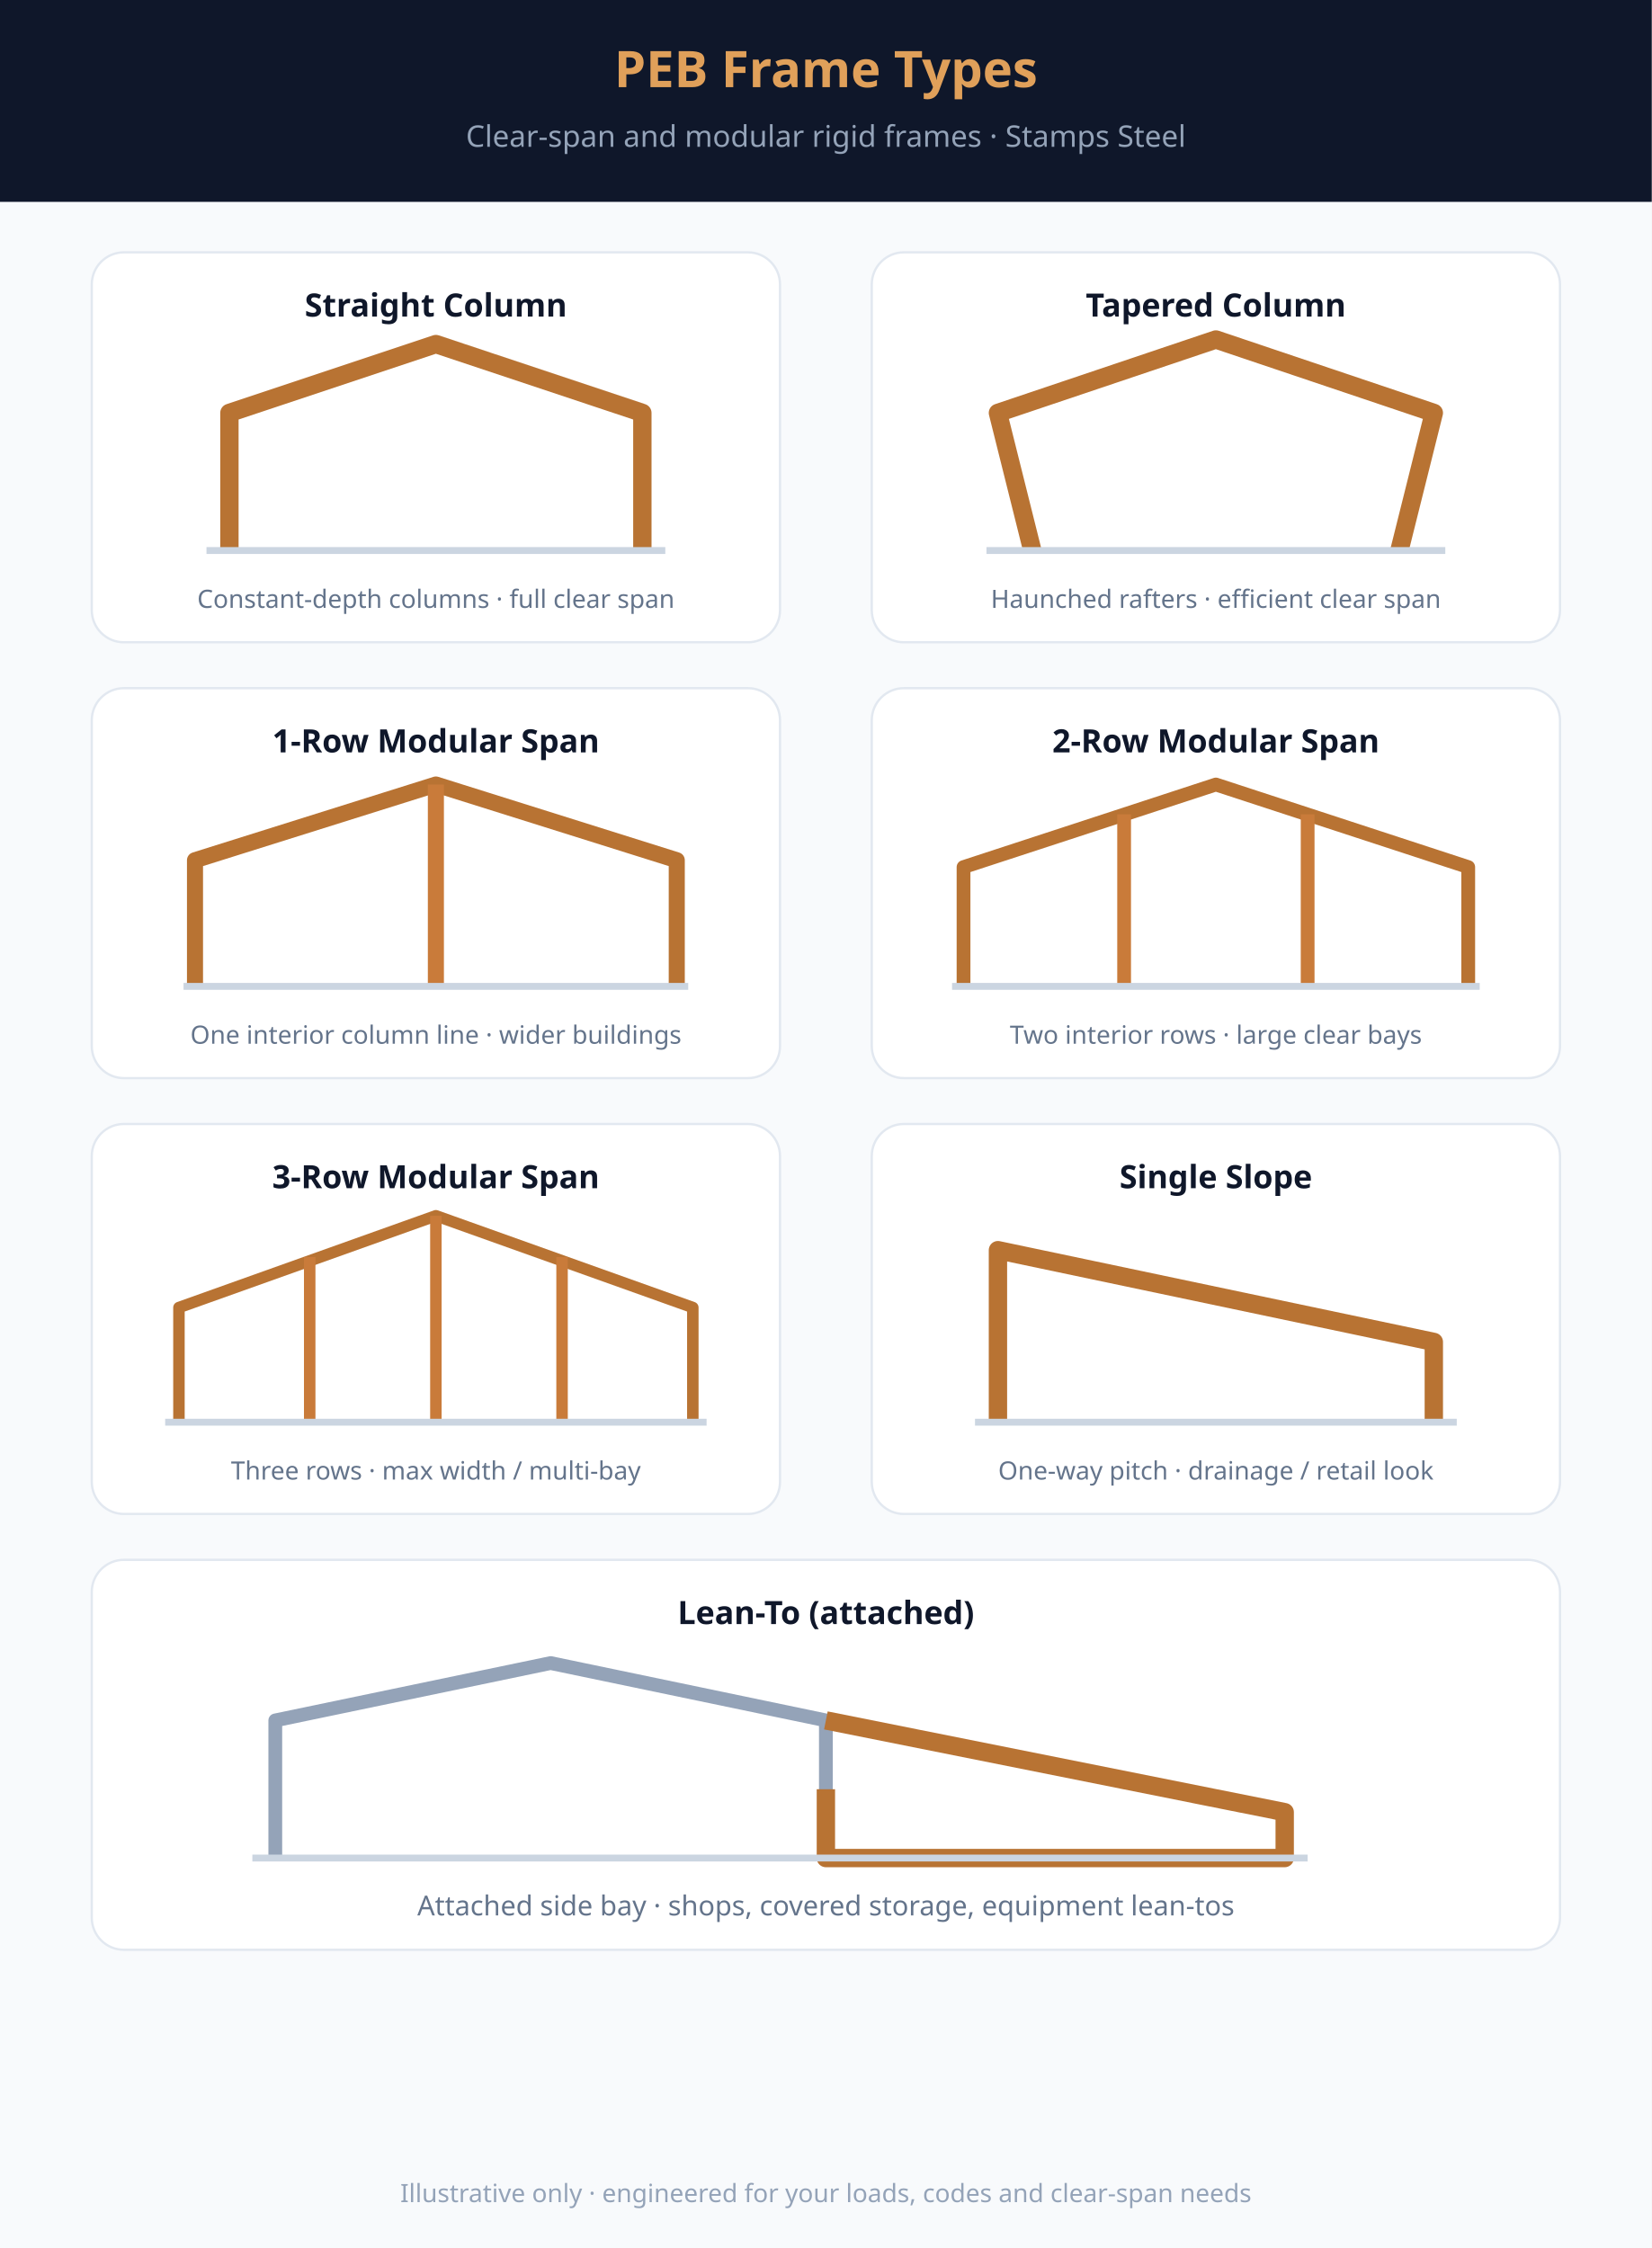
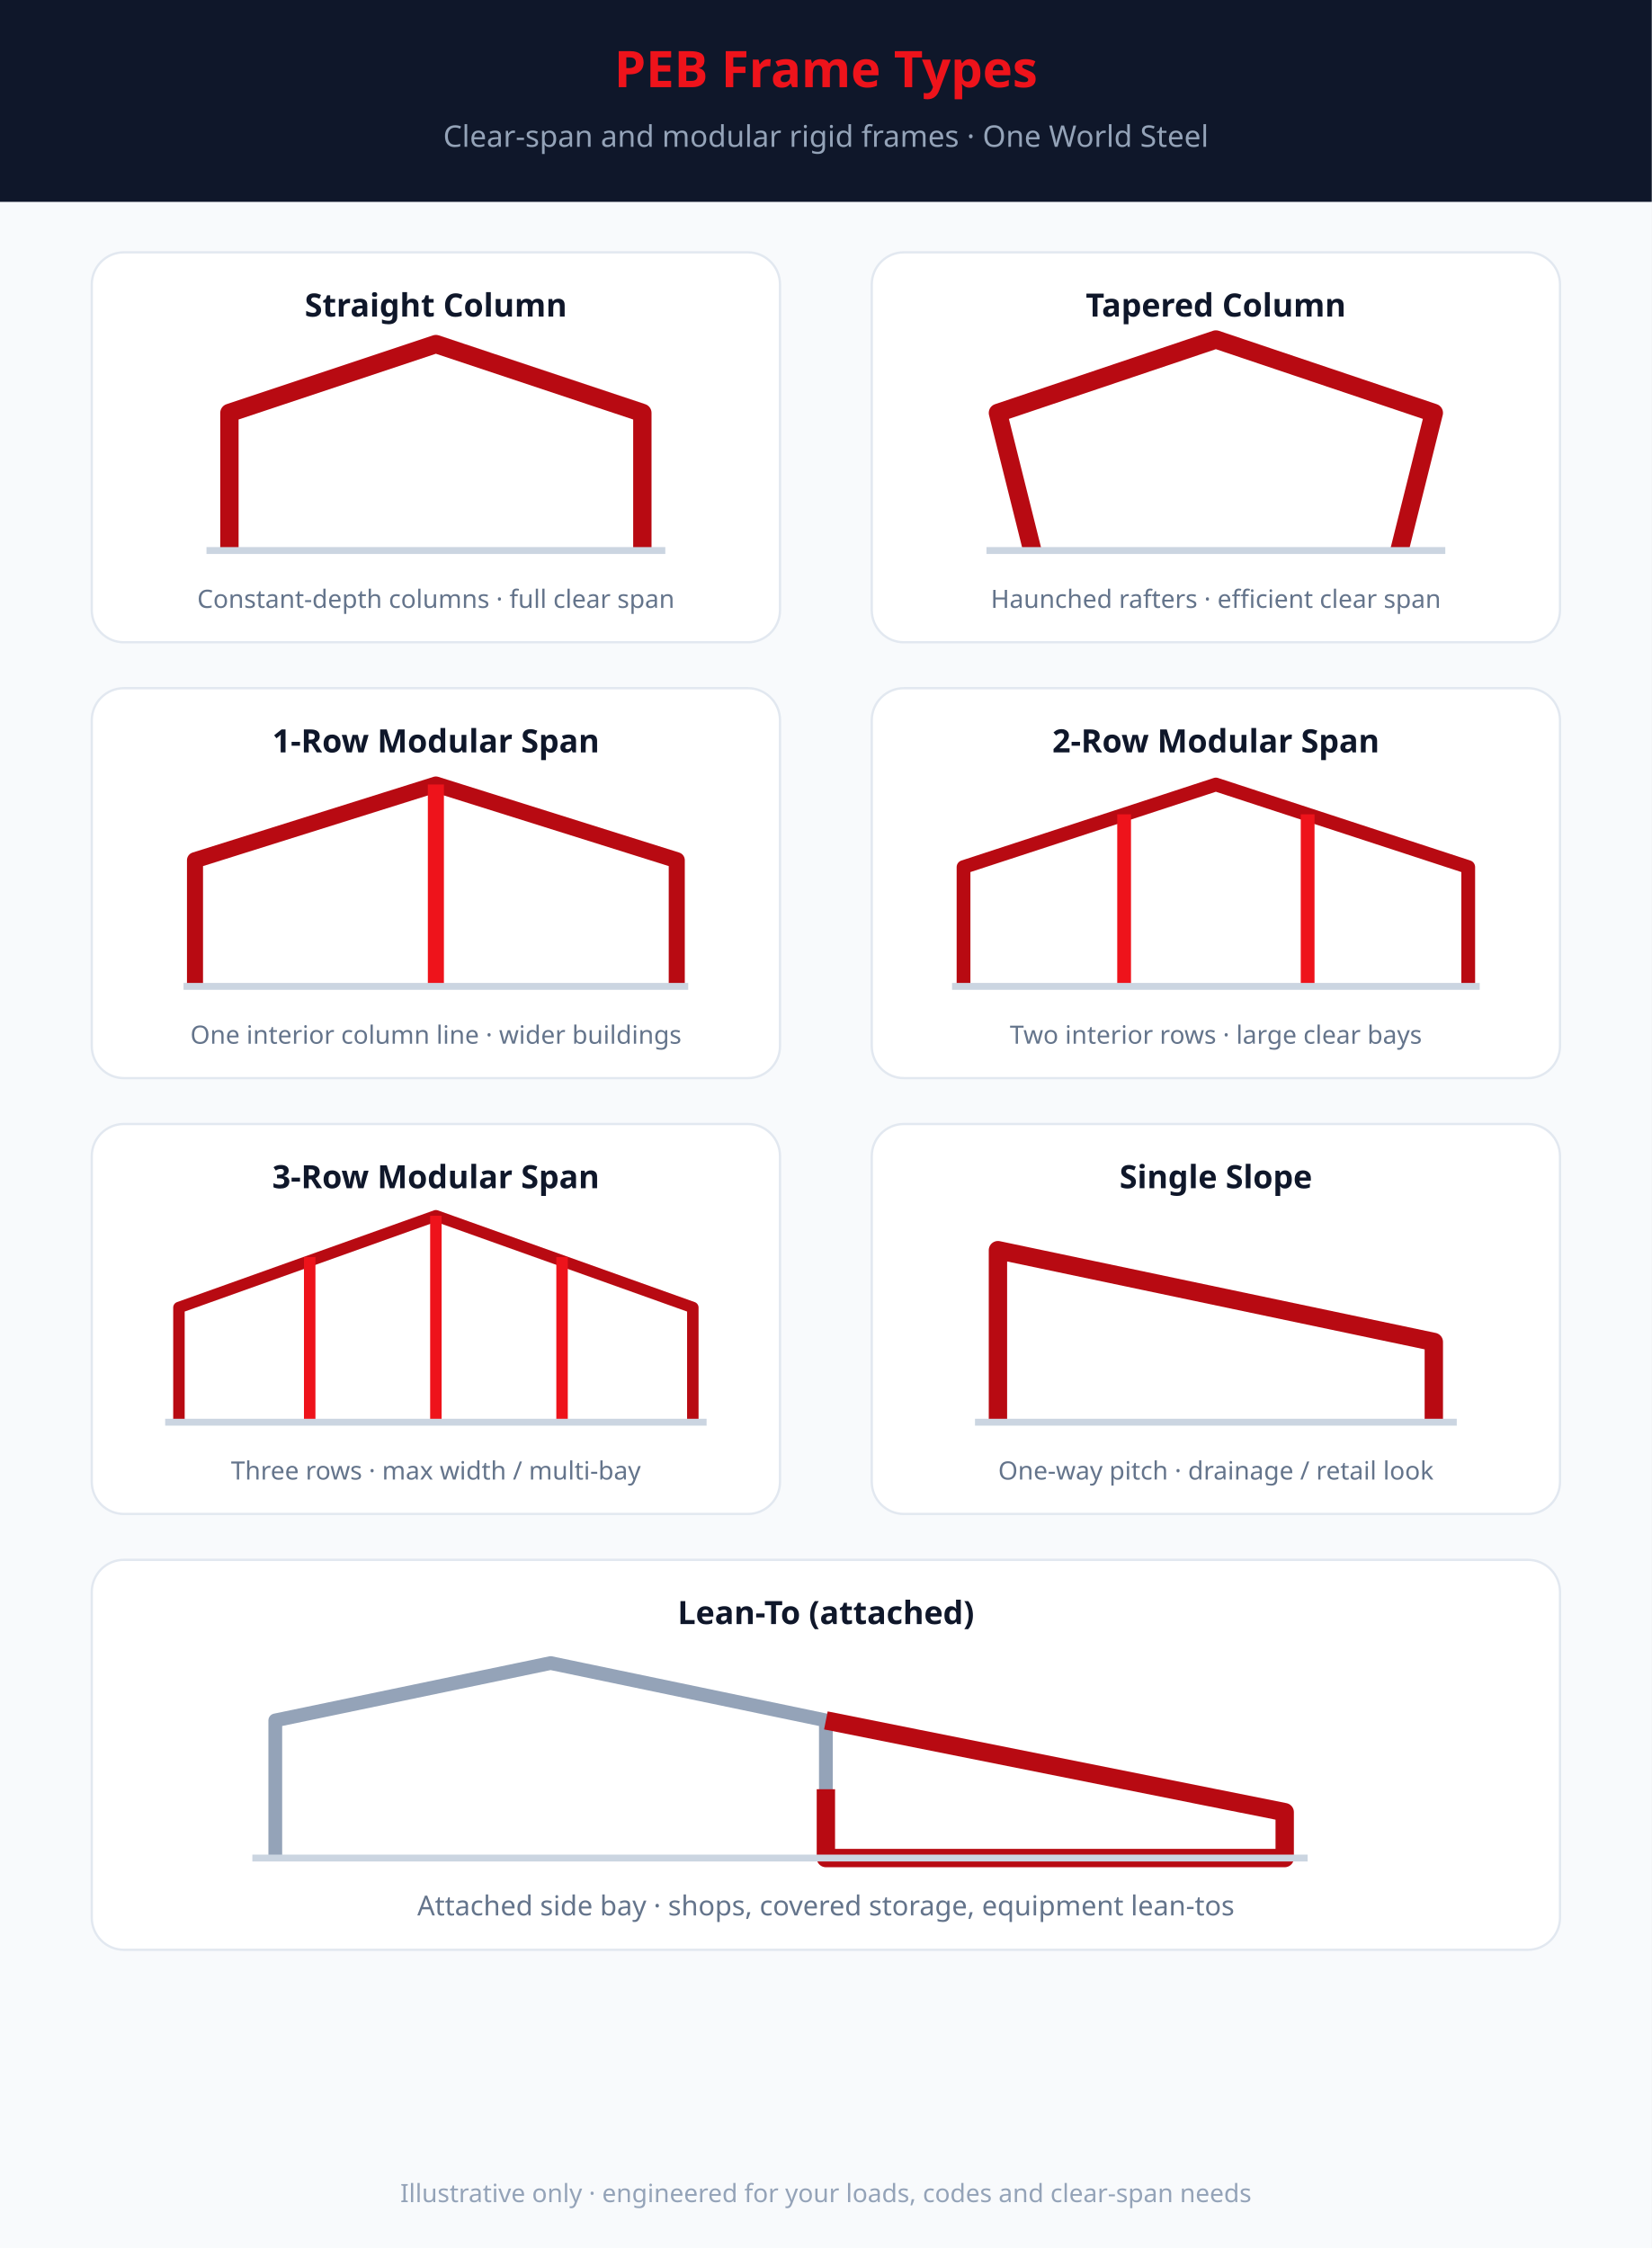
<svg xmlns="http://www.w3.org/2000/svg" width="720" height="980" viewBox="0 0 720 980" role="img">
  <rect width="720" height="980" fill="#f8fafc" />
  <rect x="0" y="0" width="720" height="88" fill="#0f172a" />
-   <text x="360" y="38" text-anchor="middle" font-family="system-ui,sans-serif" font-size="22" font-weight="800" fill="#e0a05a">PEB Frame Types</text>
-   <text x="360" y="64" text-anchor="middle" font-family="system-ui,sans-serif" font-size="13" fill="#94a3b8">Clear-span and modular rigid frames · Stamps Steel</text>
+   <text x="360" y="38" text-anchor="middle" font-family="system-ui,sans-serif" font-size="22" font-weight="800" fill="#EE131B">PEB Frame Types</text>
+   <text x="360" y="64" text-anchor="middle" font-family="system-ui,sans-serif" font-size="13" fill="#94a3b8">Clear-span and modular rigid frames · One World Steel</text>
  <g transform="translate(40,110)">
    <rect width="300" height="170" rx="14" fill="#fff" stroke="#e2e8f0" />
    <text x="150" y="28" text-anchor="middle" font-family="system-ui,sans-serif" font-size="14" font-weight="700" fill="#0f172a">Straight Column</text>
-     <path d="M60 130 L60 70 L150 40 L240 70 L240 130" fill="none" stroke="#b87333" stroke-width="8" stroke-linejoin="round" />
+     <path d="M60 130 L60 70 L150 40 L240 70 L240 130" fill="none" stroke="#B80A12" stroke-width="8" stroke-linejoin="round" />
    <line x1="50" y1="130" x2="250" y2="130" stroke="#cbd5e1" stroke-width="3" />
    <text x="150" y="155" text-anchor="middle" font-size="11" fill="#64748b" font-family="system-ui,sans-serif">Constant-depth columns · full clear span</text>
  </g>
  <g transform="translate(380,110)">
    <rect width="300" height="170" rx="14" fill="#fff" stroke="#e2e8f0" />
    <text x="150" y="28" text-anchor="middle" font-family="system-ui,sans-serif" font-size="14" font-weight="700" fill="#0f172a">Tapered Column</text>
-     <path d="M70 130 L55 70 L150 38 L245 70 L230 130" fill="none" stroke="#b87333" stroke-width="8" stroke-linejoin="round" />
+     <path d="M70 130 L55 70 L150 38 L245 70 L230 130" fill="none" stroke="#B80A12" stroke-width="8" stroke-linejoin="round" />
    <line x1="50" y1="130" x2="250" y2="130" stroke="#cbd5e1" stroke-width="3" />
    <text x="150" y="155" text-anchor="middle" font-size="11" fill="#64748b" font-family="system-ui,sans-serif">Haunched rafters · efficient clear span</text>
  </g>
  <g transform="translate(40,300)">
    <rect width="300" height="170" rx="14" fill="#fff" stroke="#e2e8f0" />
    <text x="150" y="28" text-anchor="middle" font-family="system-ui,sans-serif" font-size="14" font-weight="700" fill="#0f172a">1-Row Modular Span</text>
-     <path d="M45 130 L45 75 L150 42 L255 75 L255 130" fill="none" stroke="#b87333" stroke-width="7" stroke-linejoin="round" />
-     <line x1="150" y1="42" x2="150" y2="130" stroke="#c97b3a" stroke-width="7" />
+     <path d="M45 130 L45 75 L150 42 L255 75 L255 130" fill="none" stroke="#B80A12" stroke-width="7" stroke-linejoin="round" />
+     <line x1="150" y1="42" x2="150" y2="130" stroke="#EE131B" stroke-width="7" />
    <line x1="40" y1="130" x2="260" y2="130" stroke="#cbd5e1" stroke-width="3" />
    <text x="150" y="155" text-anchor="middle" font-size="11" fill="#64748b" font-family="system-ui,sans-serif">One interior column line · wider buildings</text>
  </g>
  <g transform="translate(380,300)">
    <rect width="300" height="170" rx="14" fill="#fff" stroke="#e2e8f0" />
    <text x="150" y="28" text-anchor="middle" font-family="system-ui,sans-serif" font-size="14" font-weight="700" fill="#0f172a">2-Row Modular Span</text>
-     <path d="M40 130 L40 78 L150 42 L260 78 L260 130" fill="none" stroke="#b87333" stroke-width="6" stroke-linejoin="round" />
-     <line x1="110" y1="55" x2="110" y2="130" stroke="#c97b3a" stroke-width="6" />
-     <line x1="190" y1="55" x2="190" y2="130" stroke="#c97b3a" stroke-width="6" />
+     <path d="M40 130 L40 78 L150 42 L260 78 L260 130" fill="none" stroke="#B80A12" stroke-width="6" stroke-linejoin="round" />
+     <line x1="110" y1="55" x2="110" y2="130" stroke="#EE131B" stroke-width="6" />
+     <line x1="190" y1="55" x2="190" y2="130" stroke="#EE131B" stroke-width="6" />
    <line x1="35" y1="130" x2="265" y2="130" stroke="#cbd5e1" stroke-width="3" />
    <text x="150" y="155" text-anchor="middle" font-size="11" fill="#64748b" font-family="system-ui,sans-serif">Two interior rows · large clear bays</text>
  </g>
  <g transform="translate(40,490)">
    <rect width="300" height="170" rx="14" fill="#fff" stroke="#e2e8f0" />
    <text x="150" y="28" text-anchor="middle" font-family="system-ui,sans-serif" font-size="14" font-weight="700" fill="#0f172a">3-Row Modular Span</text>
-     <path d="M38 130 L38 80 L150 40 L262 80 L262 130" fill="none" stroke="#b87333" stroke-width="5" stroke-linejoin="round" />
-     <line x1="95" y1="58" x2="95" y2="130" stroke="#c97b3a" stroke-width="5" />
-     <line x1="150" y1="40" x2="150" y2="130" stroke="#c97b3a" stroke-width="5" />
-     <line x1="205" y1="58" x2="205" y2="130" stroke="#c97b3a" stroke-width="5" />
+     <path d="M38 130 L38 80 L150 40 L262 80 L262 130" fill="none" stroke="#B80A12" stroke-width="5" stroke-linejoin="round" />
+     <line x1="95" y1="58" x2="95" y2="130" stroke="#EE131B" stroke-width="5" />
+     <line x1="150" y1="40" x2="150" y2="130" stroke="#EE131B" stroke-width="5" />
+     <line x1="205" y1="58" x2="205" y2="130" stroke="#EE131B" stroke-width="5" />
    <line x1="32" y1="130" x2="268" y2="130" stroke="#cbd5e1" stroke-width="3" />
    <text x="150" y="155" text-anchor="middle" font-size="11" fill="#64748b" font-family="system-ui,sans-serif">Three rows · max width / multi-bay</text>
  </g>
  <g transform="translate(380,490)">
    <rect width="300" height="170" rx="14" fill="#fff" stroke="#e2e8f0" />
    <text x="150" y="28" text-anchor="middle" font-family="system-ui,sans-serif" font-size="14" font-weight="700" fill="#0f172a">Single Slope</text>
-     <path d="M55 130 L55 55 L245 95 L245 130" fill="none" stroke="#b87333" stroke-width="8" stroke-linejoin="round" />
+     <path d="M55 130 L55 55 L245 95 L245 130" fill="none" stroke="#B80A12" stroke-width="8" stroke-linejoin="round" />
    <line x1="45" y1="130" x2="255" y2="130" stroke="#cbd5e1" stroke-width="3" />
    <text x="150" y="155" text-anchor="middle" font-size="11" fill="#64748b" font-family="system-ui,sans-serif">One-way pitch · drainage / retail look</text>
  </g>
  <g transform="translate(40,680)">
    <rect width="640" height="170" rx="14" fill="#fff" stroke="#e2e8f0" />
    <text x="320" y="28" text-anchor="middle" font-family="system-ui,sans-serif" font-size="14" font-weight="700" fill="#0f172a">Lean-To (attached)</text>
    <path d="M80 130 L80 70 L200 45 L320 70 L320 130" fill="none" stroke="#94a3b8" stroke-width="6" stroke-linejoin="round" />
-     <path d="M320 100 L320 130 L520 130 L520 110 L320 70" fill="none" stroke="#b87333" stroke-width="8" stroke-linejoin="round" />
+     <path d="M320 100 L320 130 L520 130 L520 110 L320 70" fill="none" stroke="#B80A12" stroke-width="8" stroke-linejoin="round" />
    <line x1="70" y1="130" x2="530" y2="130" stroke="#cbd5e1" stroke-width="3" />
    <text x="320" y="155" text-anchor="middle" font-size="12" fill="#64748b" font-family="system-ui,sans-serif">Attached side bay · shops, covered storage, equipment lean-tos</text>
  </g>
  <text x="360" y="960" text-anchor="middle" font-size="11" fill="#94a3b8" font-family="system-ui,sans-serif">Illustrative only · engineered for your loads, codes and clear-span needs</text>
</svg>
